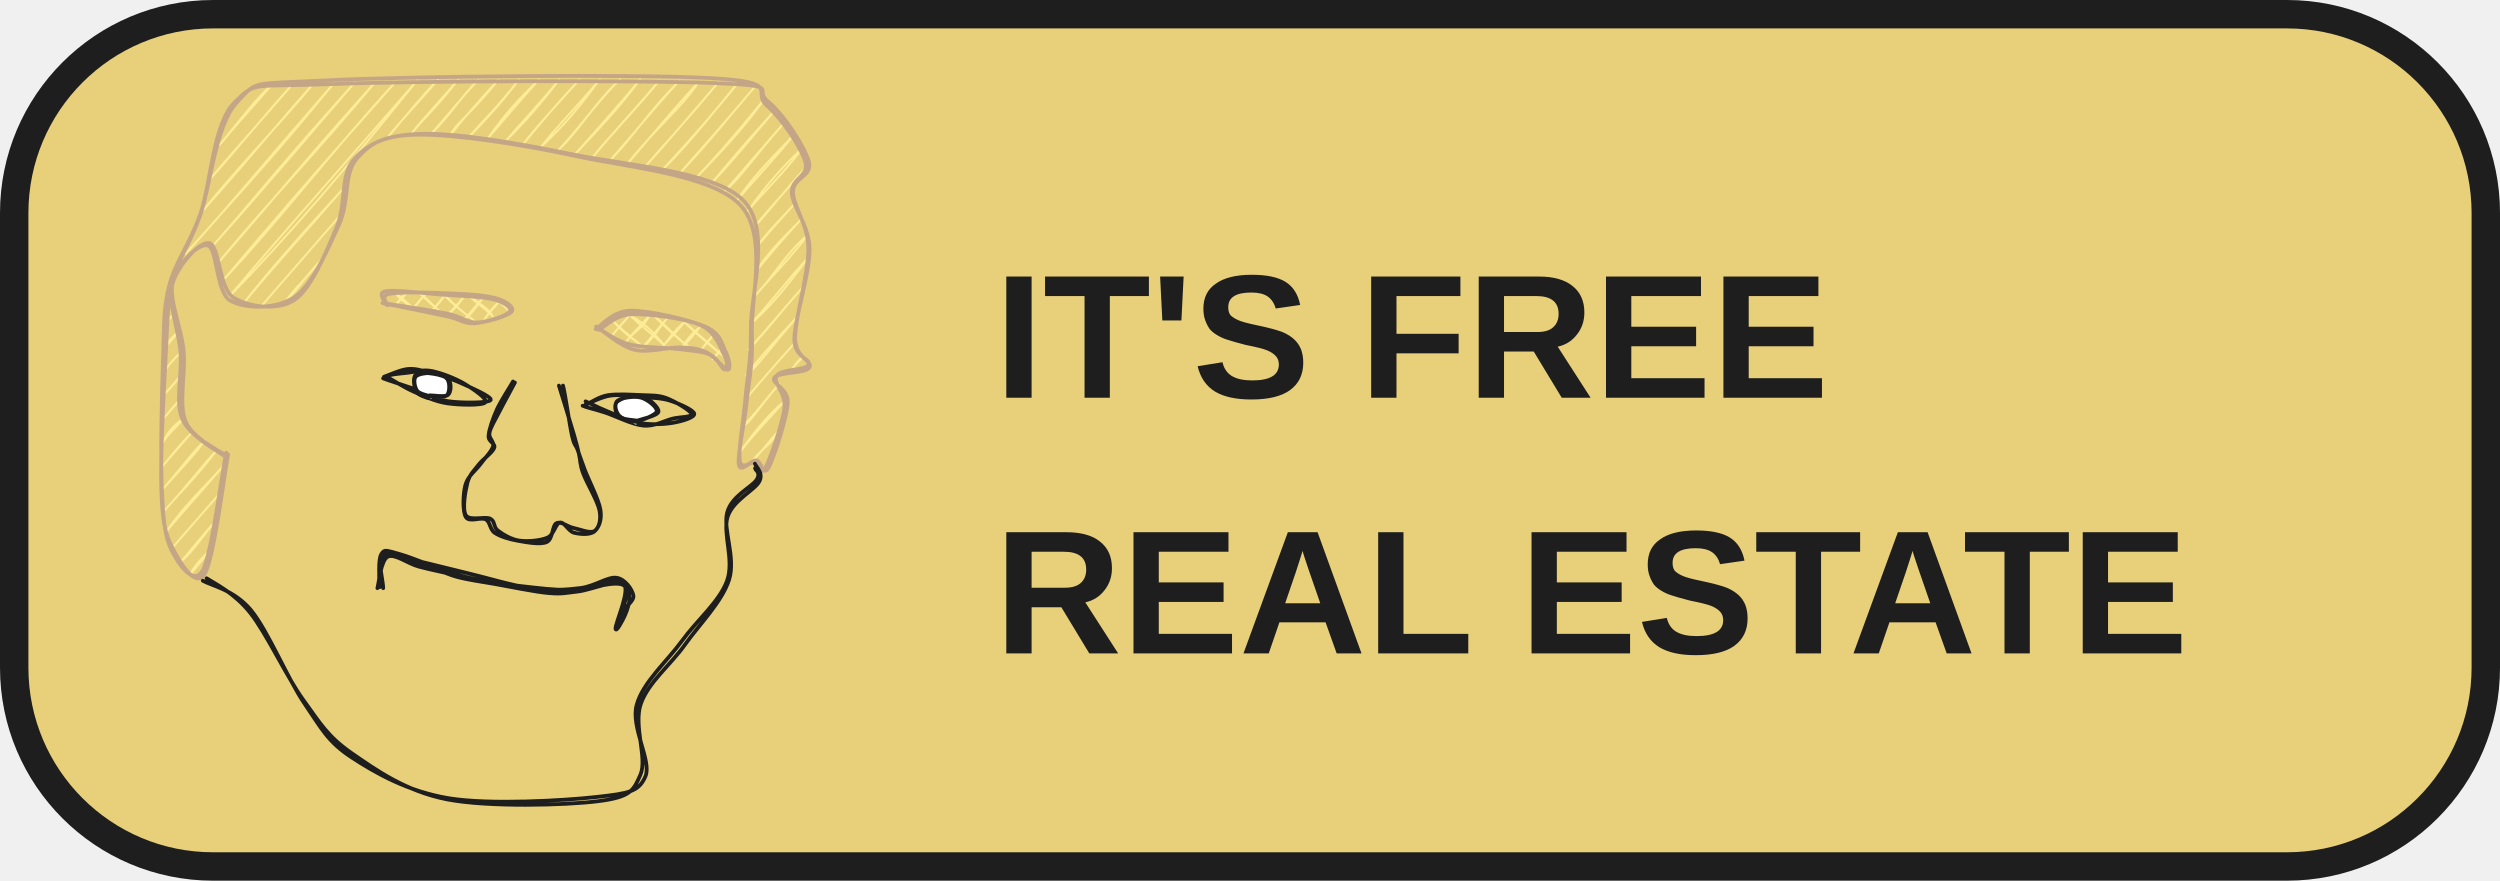
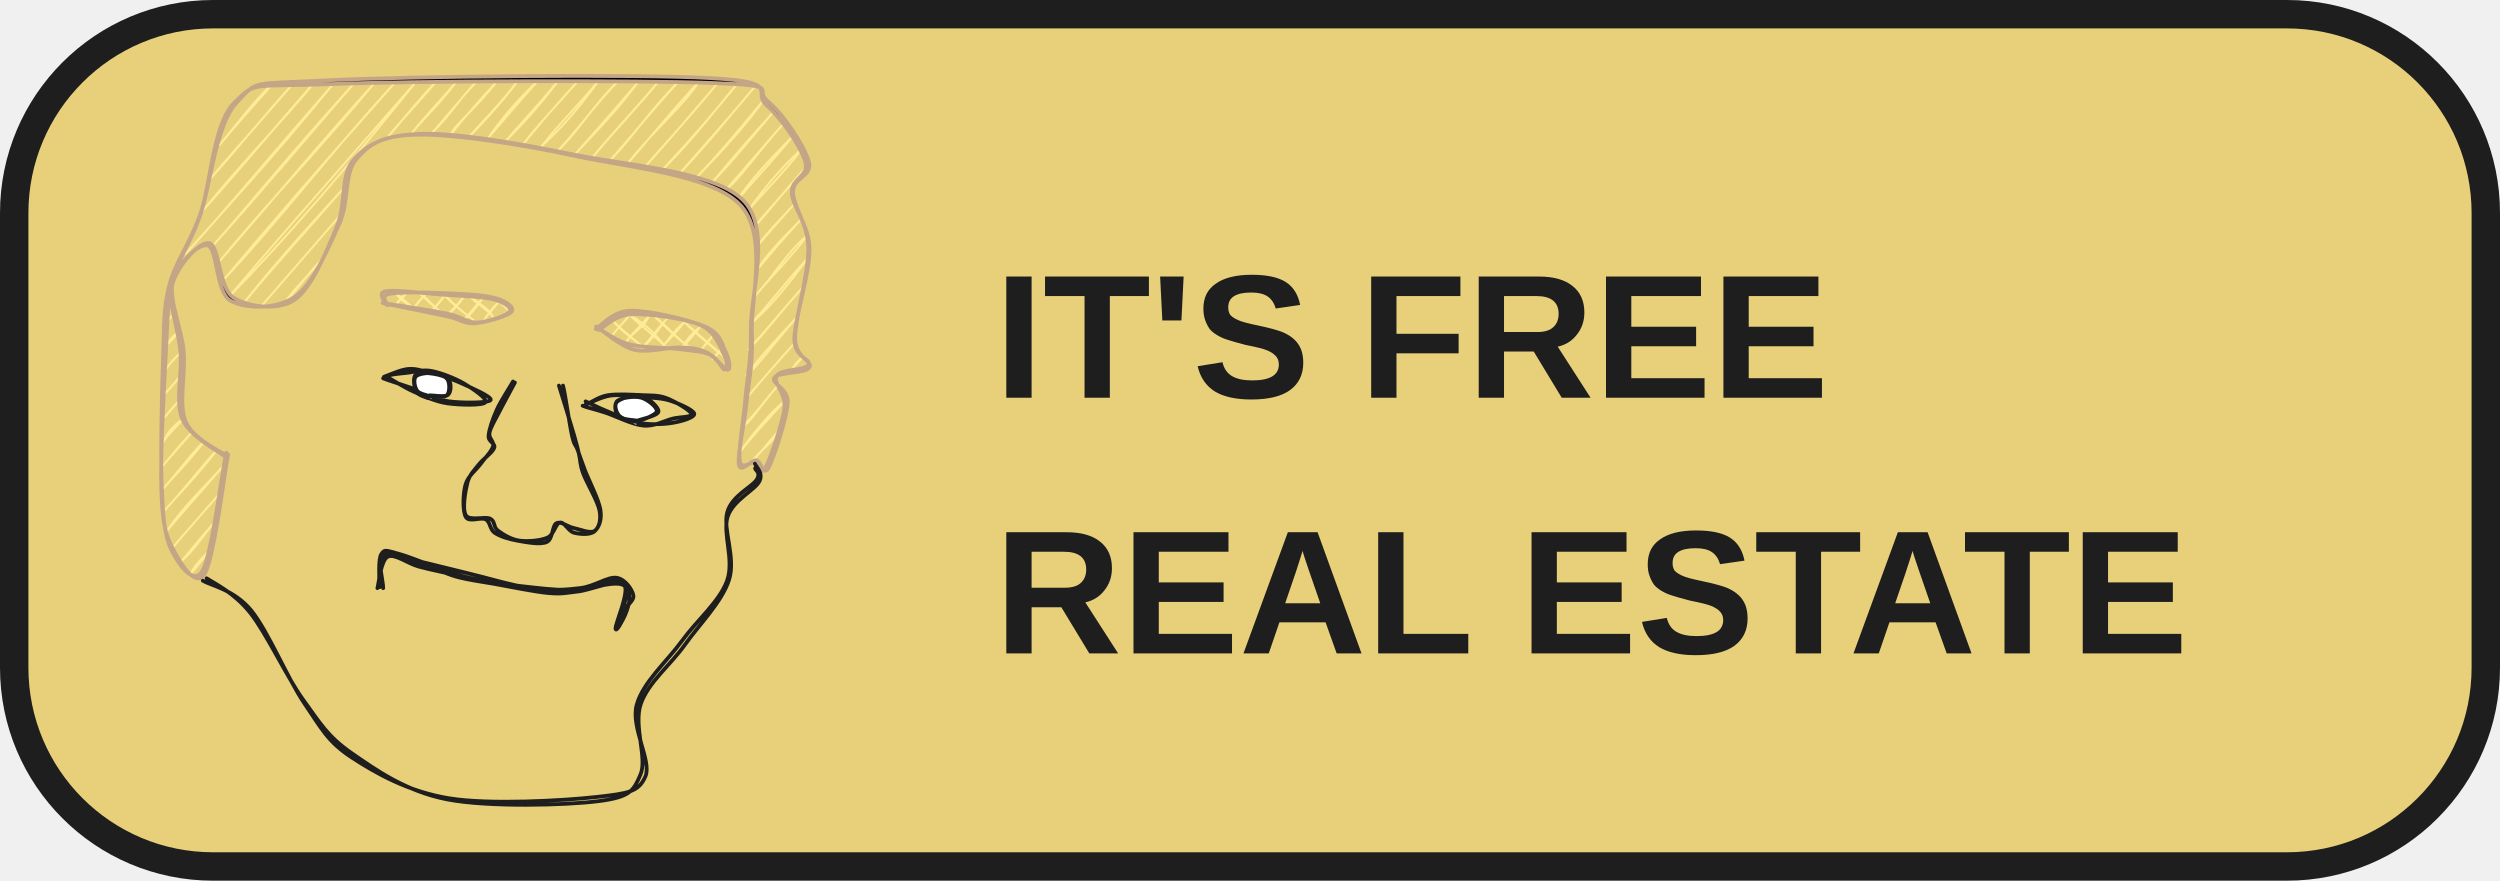
<svg xmlns="http://www.w3.org/2000/svg" version="1.1" viewBox="0 0 88 31" width="88" height="31">
  <rect x="0.5" y="0.5" width="87" height="30" rx="7" fill="#e8d07b" stroke="#1e1e1e" stroke-width="1" />
  <g transform="translate(5 2) scale(0.0670573)">
    <g stroke-linecap="round">
      <g transform="translate(44.24188 208.4052) rotate(0 136.0606 -66.48729)" fill-rule="evenodd">
        <path d="M5.51 -184.69 C5.51 -184.69, 5.51 -184.69, 5.51 -184.69 M5.51 -184.69 C5.51 -184.69, 5.51 -184.69, 5.51 -184.69 M-3.55 -162.08 C6.8 -174.87, 17.19 -188.38, 24.01 -193.78 M-3.55 -162.08 C4.61 -171.95, 13.59 -181.96, 24.01 -193.78 M-8.01 -144.76 C6.71 -161.13, 20.74 -178.76, 35.29 -194.57 M-8.01 -144.76 C0.41 -155.22, 10 -165.46, 35.29 -194.57 M-12.47 -127.44 C12.18 -155.01, 31.48 -178.58, 45.92 -194.61 M-12.47 -127.44 C7.54 -152.25, 30.13 -175.2, 45.92 -194.61 M-21.52 -104.83 C-1.32 -127.79, 23.07 -153.61, 56.55 -194.64 M-21.52 -104.83 C-1.19 -126.95, 19.15 -151.87, 56.55 -194.64 M-29.26 -83.73 C-29.1 -84, -28.8 -84.25, -28.6 -84.49 M-29.26 -83.73 C-29.02 -84.03, -28.85 -84.18, -28.6 -84.49 M-7.61 -108.64 C12.34 -131.16, 30.17 -153.71, 67.84 -195.43 M-7.61 -108.64 C19.01 -138.18, 45.02 -169.12, 67.84 -195.43 M-31.09 -69.43 C-30.55 -70.99, -29.27 -71.25, -27.81 -73.2 M-31.09 -69.43 C-30.04 -70.45, -29.21 -71.69, -27.81 -73.2 M-3.54 -101.13 C20.12 -130.08, 47.36 -158.17, 78.47 -195.46 M-3.54 -101.13 C22.64 -131.09, 46.95 -160.73, 78.47 -195.46 M-31.61 -56.63 C-29.59 -59.97, -27.34 -62.57, -25.71 -63.42 M-31.61 -56.63 C-29.46 -59.05, -27.47 -60.82, -25.71 -63.42 M-1.44 -91.35 C29.51 -124.33, 55.07 -158.67, 89.1 -195.5 M-1.44 -91.35 C21.02 -117.95, 45.26 -146.21, 89.1 -195.5 M-31.48 -44.59 C-30.97 -45.54, -28.2 -49.35, -23.61 -53.65 M-31.48 -44.59 C-30.29 -46.61, -28.67 -48.47, -23.61 -53.65 M1.32 -82.33 C33.11 -114.78, 63.37 -150.31, 100.39 -196.29 M1.32 -82.33 C20.92 -105.7, 42 -129.52, 100.39 -196.29 M-32 -31.8 C-30.06 -34.07, -26.34 -38.11, -24.13 -40.85 M-32 -31.8 C-29.5 -34.29, -26.65 -37.55, -24.13 -40.85 M8.67 -78.59 C24.83 -98.26, 41.52 -116.34, 61.81 -139.72 M8.67 -78.59 C19.32 -92.12, 30.28 -105.26, 61.81 -139.72 M84.12 -165.38 C94.41 -177.6, 103.52 -188.95, 111.02 -196.32 M84.12 -165.38 C89.29 -172.42, 96.29 -179.1, 111.02 -196.32 M-32.53 -19 C-29.6 -22.6, -27.16 -25.16, -24 -28.81 M-32.53 -19 C-30.6 -21.15, -29.09 -23.53, -24 -28.81 M17.99 -77.11 C27.62 -88.09, 39.22 -101.52, 59.32 -124.66 M17.99 -77.11 C34.92 -96.66, 50.43 -114.3, 59.32 -124.66 M97.37 -168.43 C104.11 -176.99, 113.34 -186.59, 121.65 -196.36 M97.37 -168.43 C103.72 -176.07, 112.01 -183.67, 121.65 -196.36 M-33.05 -6.2 C-30.93 -11.62, -26.41 -16.28, -22.55 -18.28 M-33.05 -6.2 C-30.92 -10.06, -27.37 -12.76, -22.55 -18.28 M30.59 -79.41 C38.56 -87.11, 43.55 -96.15, 50.93 -102.81 M30.59 -79.41 C36.17 -87.38, 43.25 -93.74, 50.93 -102.81 M108 -168.47 C117.67 -177.8, 124.1 -188.56, 132.28 -196.39 M108 -168.47 C115.81 -177.42, 124.05 -187.55, 132.28 -196.39 M-33.57 6.59 C-27.99 -0.05, -24.7 -3.58, -17.83 -11.52 M-33.57 6.59 C-28.59 0.73, -24.76 -4.45, -17.83 -11.52 M117.32 -166.99 C121.32 -174.62, 127.49 -177.27, 142.91 -196.43 M117.32 -166.99 C125.22 -176.81, 132.41 -185.21, 142.91 -196.43 M-32.78 17.88 C-24.31 8.23, -17.53 -1.28, -11.13 -7.03 M-32.78 17.88 C-26.53 10.78, -19.19 3.55, -11.13 -7.03 M127.29 -166.27 C135.19 -175.46, 142.18 -181.66, 153.54 -196.46 M127.29 -166.27 C137.41 -176.41, 147.68 -188.22, 153.54 -196.46 M-32.65 29.92 C-21.83 18.4, -11.52 4.69, -4.44 -2.53 M-32.65 29.92 C-24.58 20.85, -16.35 12.74, -4.44 -2.53 M137.27 -165.55 C145.57 -177.7, 153.98 -186.82, 164.17 -196.5 M137.27 -165.55 C144.27 -173.55, 151.37 -182.22, 164.17 -196.5 M-31.21 40.45 C-21.87 26.52, -9.44 15.5, 0.29 4.22 M-31.21 40.45 C-22.83 30.53, -13.54 20.26, 0.29 4.22 M147.24 -164.83 C155.65 -173.11, 165.78 -184.32, 174.8 -196.53 M147.24 -164.83 C152.79 -171.64, 159.93 -178.62, 174.8 -196.53 M-28.45 49.47 C-21.14 40.99, -14.2 33.16, -2.21 19.28 M-28.45 49.47 C-18.09 37.32, -8.45 26.74, -2.21 19.28 M155.9 -162.6 C164.53 -173.15, 173.69 -184, 185.43 -196.56 M155.9 -162.6 C162.97 -172.14, 171.07 -180.34, 185.43 -196.56 M-24.38 56.98 C-16.88 51.12, -12.09 42.15, -4.04 33.59 M-24.38 56.98 C-19.17 51.8, -15.9 46.28, -4.04 33.59 M165.22 -161.13 C171.68 -167.36, 180.53 -175.05, 196.06 -196.6 M165.22 -161.13 C173.19 -171.64, 182.12 -180.03, 196.06 -196.6 M-19 62.99 C-16 58.16, -14.46 56.19, -6.53 48.65 M-19 62.99 C-16 60.64, -13.68 56.18, -6.53 48.65 M174.54 -159.65 C185.42 -169.88, 192.9 -183.73, 206.69 -196.63 M174.54 -159.65 C185.81 -171.9, 195.68 -185.71, 206.69 -196.63 M183.2 -157.42 C195.25 -170.27, 205.77 -181, 217.32 -196.67 M183.2 -157.42 C195.54 -171.32, 208.13 -185.49, 217.32 -196.67 M192.52 -155.95 C207.18 -173.41, 219.47 -186.02, 227.29 -195.95 M192.52 -155.95 C199.3 -164.7, 207.76 -173.11, 227.29 -195.95 M201.84 -154.47 C213.16 -165.72, 221.31 -179.36, 237.92 -195.98 M201.84 -154.47 C211.67 -165.55, 220.1 -176.3, 237.92 -195.98 M210.5 -152.24 C223.9 -169.52, 240.7 -183.22, 247.9 -195.26 M210.5 -152.24 C218.2 -160.72, 226.26 -171.51, 247.9 -195.26 M219.82 -150.77 C230.73 -162.49, 242.91 -177.24, 258.53 -195.3 M219.82 -150.77 C228.84 -161.37, 239.85 -172.84, 258.53 -195.3 M229.14 -149.29 C245.84 -165.58, 260.36 -185.47, 268.5 -194.58 M229.14 -149.29 C243.73 -165.07, 258.05 -181.47, 268.5 -194.58 M237.14 -146.31 C253.44 -163.31, 268.17 -182.17, 277.16 -192.35 M237.14 -146.31 C248.78 -159.51, 260.81 -172.93, 277.16 -192.35 M245.8 -144.08 C261.36 -159.73, 276.38 -177, 281.89 -185.59 M245.8 -144.08 C254.66 -153.35, 264.55 -164.31, 281.89 -185.59 M254.47 -141.85 C263.69 -151.43, 268.91 -157.72, 287.27 -179.59 M254.47 -141.85 C263.44 -152.5, 273.27 -164.14, 287.27 -179.59 M261.82 -138.11 C270.1 -145.03, 275.28 -153.72, 292.65 -173.58 M261.82 -138.11 C273.86 -151.75, 284.42 -164.4, 292.65 -173.58 M268.51 -133.62 C274.51 -142.82, 282.68 -151.87, 297.38 -166.82 M268.51 -133.62 C278.42 -145.07, 288.54 -155.68, 297.38 -166.82 M273.89 -127.61 C283.84 -142.09, 295.23 -154.01, 302.1 -160.07 M273.89 -127.61 C282.26 -137.74, 292.76 -147.37, 302.1 -160.07 M277.3 -119.35 C284 -126, 289.74 -134.59, 304.86 -151.04 M277.3 -119.35 C286.26 -130.38, 296.16 -140.62, 304.86 -151.04 M278.09 -108.06 C284.43 -117.38, 293.68 -125.87, 298.43 -131.46 M278.09 -108.06 C283.82 -115.45, 290.18 -122.01, 298.43 -131.46 M278.23 -96.02 C283.56 -104.44, 289.79 -110.99, 301.85 -123.19 M278.23 -96.02 C285.45 -104.87, 292.6 -113.19, 301.85 -123.19 M277.05 -82.47 C286.8 -92.37, 294 -105.97, 305.26 -114.92 M277.05 -82.47 C286.37 -93.07, 297.05 -103.94, 305.26 -114.92 M275.21 -68.16 C286.24 -77.7, 294.69 -88.36, 305.39 -102.88 M275.21 -68.16 C285.35 -78.96, 294.36 -91.22, 305.39 -102.88 M274.03 -54.61 C284.22 -65.82, 288.51 -71.54, 302.9 -87.82 M274.03 -54.61 C282.71 -63.35, 291.26 -74.85, 302.9 -87.82 M272.85 -41.06 C280.27 -51.21, 289.1 -60.39, 300.41 -72.76 M272.85 -41.06 C279.52 -46.67, 284.39 -54.14, 300.41 -72.76 M271.68 -27.51 C277.84 -34.89, 287.61 -46.38, 298.57 -58.46 M271.68 -27.51 C279.5 -37.1, 288.32 -46.87, 298.57 -58.46 M270.5 -13.96 C275.76 -16.87, 277.94 -22.43, 290.18 -36.6 M270.5 -13.96 C277.32 -20.33, 283.23 -28.85, 290.18 -36.6 M296.08 -43.4 C298.16 -45.63, 298.43 -47.5, 302.64 -50.94 M296.08 -43.4 C297.46 -45.62, 299.24 -46.86, 302.64 -50.94 M269.32 -0.41 C275.9 -10.21, 285.6 -21.87, 292.94 -27.58 M269.32 -0.41 C274.73 -7.94, 282.61 -15.9, 292.94 -27.58 M276.01 4.08 C279.66 -1.84, 285.34 -3.67, 291.1 -13.28 M276.01 4.08 C281 -0.99, 285.75 -7.99, 291.1 -13.28 M282.05 9.33 C282.31 8.98, 282.6 8.48, 283.36 7.82 M282.05 9.33 C282.58 8.74, 283.03 8.24, 283.36 7.82" stroke="#ffec99" stroke-width="1" fill="none" />
-         <path d="M0.93 0.28 C-1.07 10.78, -6.46 54.93, -11.35 63.06 C-16.25 71.19, -24.64 56.41, -28.43 49.05 C-32.23 41.69, -33.56 35.51, -34.13 18.92 C-34.71 2.33, -32.85 -32.23, -31.86 -50.49 C-30.86 -68.75, -31.14 -78.32, -28.15 -90.65 C-25.17 -102.99, -19.56 -108.86, -13.95 -124.49 C-8.35 -140.11, -5.73 -172.48, 5.47 -184.42 C16.68 -196.35, 11.79 -193.95, 53.28 -196.08 C94.77 -198.22, 216 -199.44, 254.4 -197.24 C292.8 -195.04, 275.42 -190.22, 283.67 -182.89 C291.92 -175.56, 301.71 -160.9, 303.91 -153.25 C306.1 -145.61, 296.44 -144.63, 296.82 -137.01 C297.19 -129.39, 305.94 -120.3, 306.16 -107.52 C306.38 -94.75, 298.24 -70.48, 298.14 -60.36 C298.05 -50.25, 307.14 -50.06, 305.6 -46.82 C304.05 -43.58, 290.97 -44.74, 288.86 -40.92 C286.75 -37.11, 293.93 -31.98, 292.94 -23.92 C291.94 -15.86, 285.48 2.71, 282.91 7.46 C280.34 12.2, 279.76 5.22, 277.53 4.56 C275.3 3.89, 270.38 9, 269.53 3.47 C268.67 -2.05, 271.45 -16.99, 272.41 -28.6 C273.38 -40.2, 275.56 -48.68, 275.34 -66.14 C275.11 -83.61, 286.65 -118.21, 271.04 -133.39 C255.43 -148.57, 209.67 -151.47, 181.66 -157.23 C153.65 -163, 122.09 -168.4, 102.99 -167.99 C83.89 -167.57, 74.57 -162.9, 67.06 -154.75 C59.55 -146.59, 63.12 -131.38, 57.93 -119.07 C52.74 -106.76, 44.97 -87.03, 35.91 -80.88 C26.85 -74.73, 11.04 -77.2, 3.56 -82.15 C-3.91 -87.11, -3.6 -109.5, -8.92 -110.62 C-14.24 -111.74, -25.84 -98.43, -28.36 -88.85 C-30.88 -79.27, -24.92 -64.87, -24.05 -53.11 C-23.17 -41.35, -26.93 -27.31, -23.11 -18.28 C-19.29 -9.25, -4.96 -1.85, -1.1 1.09 M-0.04 -0.62 C-2.28 9.53, -7.63 52.79, -12.46 61.25 C-17.28 69.71, -25.42 57.56, -28.99 50.14 C-32.56 42.71, -33.19 33.48, -33.9 16.71 C-34.6 -0.07, -33.88 -32.99, -33.22 -50.52 C-32.57 -68.04, -33.19 -75.93, -29.95 -88.45 C-26.7 -100.96, -19.46 -109.63, -13.75 -125.63 C-8.05 -141.63, -7.16 -173.05, 4.29 -184.46 C15.75 -195.87, 13.16 -192.38, 54.99 -194.08 C96.82 -195.78, 217.06 -196.18, 255.29 -194.66 C293.51 -193.14, 275.92 -191.84, 284.34 -184.96 C292.75 -178.09, 303.58 -161.31, 305.77 -153.41 C307.96 -145.52, 297.53 -145.2, 297.48 -137.62 C297.44 -130.03, 305.31 -120.75, 305.5 -107.91 C305.68 -95.07, 298.49 -70.99, 298.59 -60.57 C298.7 -50.16, 307.95 -48.86, 306.12 -45.42 C304.3 -41.99, 289.55 -43.09, 287.65 -39.97 C285.75 -36.84, 295.22 -34.54, 294.72 -26.65 C294.21 -18.77, 287.38 2.33, 284.62 7.34 C281.86 12.35, 280.76 3.69, 278.16 3.4 C275.56 3.11, 269.87 10.62, 269.02 5.59 C268.18 0.57, 271.93 -15.13, 273.07 -26.72 C274.22 -38.31, 276.54 -46.53, 275.89 -63.94 C275.25 -81.36, 284.71 -115.79, 269.2 -131.2 C253.7 -146.61, 210.88 -150.36, 182.85 -156.42 C154.81 -162.48, 120.07 -167.77, 101.01 -167.54 C81.95 -167.3, 75.45 -162.82, 68.5 -155 C61.55 -147.19, 64.73 -132.75, 59.3 -120.65 C53.87 -108.55, 45.45 -89.09, 35.9 -82.4 C26.36 -75.7, 9.63 -75.97, 2.04 -80.46 C-5.56 -84.95, -4.64 -107.74, -9.67 -109.34 C-14.7 -110.95, -26.03 -99.31, -28.15 -90.09 C-30.27 -80.86, -23.52 -66.18, -22.4 -54.02 C-21.28 -41.86, -25.13 -26.29, -21.42 -17.12 C-17.7 -7.95, -3.75 -1.93, -0.11 0.98" stroke="#c4a687" stroke-width="2" fill="none" />
+         <path d="M0.93 0.28 C-1.07 10.78, -6.46 54.93, -11.35 63.06 C-16.25 71.19, -24.64 56.41, -28.43 49.05 C-32.23 41.69, -33.56 35.51, -34.13 18.92 C-34.71 2.33, -32.85 -32.23, -31.86 -50.49 C-30.86 -68.75, -31.14 -78.32, -28.15 -90.65 C-25.17 -102.99, -19.56 -108.86, -13.95 -124.49 C-8.35 -140.11, -5.73 -172.48, 5.47 -184.42 C16.68 -196.35, 11.79 -193.95, 53.28 -196.08 C94.77 -198.22, 216 -199.44, 254.4 -197.24 C292.8 -195.04, 275.42 -190.22, 283.67 -182.89 C291.92 -175.56, 301.71 -160.9, 303.91 -153.25 C306.1 -145.61, 296.44 -144.63, 296.82 -137.01 C297.19 -129.39, 305.94 -120.3, 306.16 -107.52 C306.38 -94.75, 298.24 -70.48, 298.14 -60.36 C298.05 -50.25, 307.14 -50.06, 305.6 -46.82 C304.05 -43.58, 290.97 -44.74, 288.86 -40.92 C286.75 -37.11, 293.93 -31.98, 292.94 -23.92 C291.94 -15.86, 285.48 2.71, 282.91 7.46 C280.34 12.2, 279.76 5.22, 277.53 4.56 C275.3 3.89, 270.38 9, 269.53 3.47 C268.67 -2.05, 271.45 -16.99, 272.41 -28.6 C273.38 -40.2, 275.56 -48.68, 275.34 -66.14 C275.11 -83.61, 286.65 -118.21, 271.04 -133.39 C255.43 -148.57, 209.67 -151.47, 181.66 -157.23 C153.65 -163, 122.09 -168.4, 102.99 -167.99 C83.89 -167.57, 74.57 -162.9, 67.06 -154.75 C59.55 -146.59, 63.12 -131.38, 57.93 -119.07 C52.74 -106.76, 44.97 -87.03, 35.91 -80.88 C26.85 -74.73, 11.04 -77.2, 3.56 -82.15 C-3.91 -87.11, -3.6 -109.5, -8.92 -110.62 C-14.24 -111.74, -25.84 -98.43, -28.36 -88.85 C-30.88 -79.27, -24.92 -64.87, -24.05 -53.11 C-23.17 -41.35, -26.93 -27.31, -23.11 -18.28 C-19.29 -9.25, -4.96 -1.85, -1.1 1.09 M-0.04 -0.62 C-2.28 9.53, -7.63 52.79, -12.46 61.25 C-17.28 69.71, -25.42 57.56, -28.99 50.14 C-32.56 42.71, -33.19 33.48, -33.9 16.71 C-34.6 -0.07, -33.88 -32.99, -33.22 -50.52 C-32.57 -68.04, -33.19 -75.93, -29.95 -88.45 C-26.7 -100.96, -19.46 -109.63, -13.75 -125.63 C-8.05 -141.63, -7.16 -173.05, 4.29 -184.46 C15.75 -195.87, 13.16 -192.38, 54.99 -194.08 C96.82 -195.78, 217.06 -196.18, 255.29 -194.66 C293.51 -193.14, 275.92 -191.84, 284.34 -184.96 C292.75 -178.09, 303.58 -161.31, 305.77 -153.41 C307.96 -145.52, 297.53 -145.2, 297.48 -137.62 C297.44 -130.03, 305.31 -120.75, 305.5 -107.91 C305.68 -95.07, 298.49 -70.99, 298.59 -60.57 C298.7 -50.16, 307.95 -48.86, 306.12 -45.42 C304.3 -41.99, 289.55 -43.09, 287.65 -39.97 C285.75 -36.84, 295.22 -34.54, 294.72 -26.65 C294.21 -18.77, 287.38 2.33, 284.62 7.34 C281.86 12.35, 280.76 3.69, 278.16 3.4 C275.56 3.11, 269.87 10.62, 269.02 5.59 C268.18 0.57, 271.93 -15.13, 273.07 -26.72 C274.22 -38.31, 276.54 -46.53, 275.89 -63.94 C275.25 -81.36, 284.71 -115.79, 269.2 -131.2 C253.7 -146.61, 210.88 -150.36, 182.85 -156.42 C154.81 -162.48, 120.07 -167.77, 101.01 -167.54 C81.95 -167.3, 75.45 -162.82, 68.5 -155 C61.55 -147.19, 64.73 -132.75, 59.3 -120.65 C53.87 -108.55, 45.45 -89.09, 35.9 -82.4 C26.36 -75.7, 9.63 -75.97, 2.04 -80.46 C-5.56 -84.95, -4.64 -107.74, -9.67 -109.34 C-14.7 -110.95, -26.03 -99.31, -28.15 -90.09 C-30.27 -80.86, -23.52 -66.18, -22.4 -54.02 C-21.28 -41.86, -25.13 -26.29, -21.42 -17.12 C-17.7 -7.95, -3.75 -1.93, -0.11 0.98" stroke="#c4a687" stroke-width="2" fill="#fffff" fill-rule="evenodd" />
      </g>
    </g>
    <mask />
    <g stroke-linecap="round">
      <g transform="translate(127.7429 129.6937) rotate(0 32.32808 1.671132)" fill-rule="evenodd">
        <path d="M0.04 -5.26 C0.04 -5.26, 0.04 -5.26, 0.04 -5.26 M0.04 -5.26 C0.04 -5.26, 0.04 -5.26, 0.04 -5.26 M4.77 1.49 C6.73 -1.71, 9.79 -4.64, 10.67 -5.3 M4.77 1.49 C6.73 -1.28, 9.58 -3.4, 10.67 -5.3 M14.09 2.97 C16.59 -0.25, 17.56 -1.48, 21.3 -5.33 M14.09 2.97 C16.46 0.81, 17.69 -1.44, 21.3 -5.33 M23.4 4.44 C25.66 2.41, 27.48 -0.09, 31.28 -4.61 M23.4 4.44 C25.08 2.64, 28.05 0.29, 31.28 -4.61 M32.07 6.67 C33.55 4.46, 38.21 0.15, 41.25 -3.89 M32.07 6.67 C34.93 3.86, 38.3 0.68, 41.25 -3.89 M41.38 8.15 C44.96 4.28, 45.54 3.2, 51.22 -3.17 M41.38 8.15 C43.98 6.44, 46.25 3.85, 51.22 -3.17 M52.01 8.11 C54.79 3.85, 57.65 0.44, 60.54 -1.7 M52.01 8.11 C54.47 4.77, 57.76 0.79, 60.54 -1.7 M0 0 C0 0, 0 0, 0 0 M0 0 C0 0, 0 0, 0 0 M15.81 3.15 C10.42 -0.72, 7 -2.75, 5.25 -6.04 M15.81 3.15 C12.55 0.24, 9.39 -2.23, 5.25 -6.04 M31.63 6.29 C27.3 4.01, 24.37 -1.1, 17.29 -6.17 M31.63 6.29 C26.95 2.47, 23.63 -0.04, 17.29 -6.17 M46.69 8.79 C38.25 2.42, 33.7 -1.28, 30.08 -5.65 M46.69 8.79 C42.18 5.49, 37.6 1.84, 30.08 -5.65 M56.47 6.68 C54.18 2.35, 49.43 -0.07, 43.64 -4.47 M56.47 6.68 C52.54 2.32, 46.91 -0.97, 43.64 -4.47 M65.49 3.93 C63 2.12, 58.76 -2.27, 56.43 -3.95 M65.49 3.93 C62.99 1.54, 60.41 -0.49, 56.43 -3.95" stroke="#ffec99" stroke-width="1" fill="none" />
        <path d="M1.07 0.75 C1.13 -0.22, -2.8 -4.02, 1.46 -5.11 C5.73 -6.2, 17.43 -6.1, 26.65 -5.81 C35.87 -5.51, 50.16 -4.97, 56.76 -3.32 C63.37 -1.68, 67.95 1.8, 66.31 4.05 C64.67 6.3, 52.67 9.79, 46.92 10.18 C41.17 10.57, 39.69 8.09, 31.82 6.39 C23.94 4.68, 4.95 0.84, -0.33 -0.07 M0.18 0.09 C-0.07 -1.25, -4.6 -5.84, 0.22 -6.67 C5.05 -7.5, 19.75 -5.61, 29.12 -4.9 C38.49 -4.2, 50.44 -3.93, 56.46 -2.43 C62.48 -0.94, 66.62 2.02, 65.25 4.06 C63.89 6.09, 53.78 9.6, 48.25 9.76 C42.72 9.92, 40.34 6.72, 32.05 5.02 C23.75 3.32, 4.06 0.39, -1.52 -0.45" stroke="#c4a687" stroke-width="2" fill="none" />
      </g>
    </g>
    <mask />
    <g stroke-linecap="round">
      <g transform="translate(239.4813 142.4213) rotate(0 33.74456 6.358799)" fill-rule="evenodd">
        <path d="M0 0 C0 0, 0 0, 0 0 M0 0 C0 0, 0 0, 0 0 M7.35 3.74 C8.81 1.99, 10.75 -0.47, 17.19 -7.58 M7.35 3.74 C10.5 -0.31, 14.64 -4.48, 17.19 -7.58 M14.04 8.23 C16.42 3.24, 23.65 0.16, 26.51 -6.11 M14.04 8.23 C16.53 4.16, 19.48 1.59, 26.51 -6.11 M22.71 10.46 C29.86 5.04, 32.79 -1.96, 36.48 -5.39 M22.71 10.46 C26.76 6.78, 29.66 1.71, 36.48 -5.39 M33.34 10.43 C34.69 7.98, 40.25 3.51, 45.14 -3.16 M33.34 10.43 C36.07 6.8, 39.73 1.37, 45.14 -3.16 M43.97 10.39 C46.14 6.14, 50.43 1.26, 53.15 -0.17 M43.97 10.39 C46.96 7.16, 48.59 5.42, 53.15 -0.17 M52.63 12.62 C55.57 9.63, 58.17 6.76, 59.84 4.32 M52.63 12.62 C54.64 11.06, 55.91 8.33, 59.84 4.32 M59.98 16.36 C60.85 15.58, 62.11 14.41, 64.57 11.08 M59.98 16.36 C61.48 14.17, 63.1 12.6, 64.57 11.08 M66.02 21.61 C66.62 21.35, 67.01 20.28, 67.98 19.35 M66.02 21.61 C66.66 20.93, 67.33 19.95, 67.98 19.35 M0 0 C0 0, 0 0, 0 0 M0 0 C0 0, 0 0, 0 0 M22.61 9.05 C20.63 7.25, 14.62 4.05, 6.76 -4.73 M22.61 9.05 C16.1 3.95, 10.78 -0.7, 6.76 -4.73 M34.65 8.92 C29.96 3.75, 27.58 -0.39, 15.78 -7.48 M34.65 8.92 C27.93 2.88, 21.65 -1.87, 15.78 -7.48 M48.95 10.75 C42.52 6.48, 37.61 1.65, 29.33 -6.3 M48.95 10.75 C41.1 5.35, 36.02 -1.26, 29.33 -6.3 M66.28 15.21 C62.71 12.14, 55.69 5.84, 45.14 -3.16 M66.28 15.21 C61.79 11.52, 55.1 6.35, 45.14 -3.16" stroke="#ffec99" stroke-width="1" fill="none" />
        <path d="M0.05 0.97 C2.89 -0.04, 8.39 -6.84, 17.33 -7.27 C26.27 -7.69, 45.52 -5.2, 53.67 -1.59 C61.82 2.02, 64.15 10.51, 66.25 14.39 C68.34 18.28, 67.47 21.8, 66.22 21.73 C64.96 21.65, 62.76 15.74, 58.72 13.95 C54.69 12.16, 49.05 11.87, 42.02 10.97 C35 10.07, 23.51 10.33, 16.57 8.56 C9.63 6.78, 3.02 1.85, 0.38 0.32 M-1.39 0.44 C1.36 -0.85, 7.33 -8.94, 16.9 -9.16 C26.48 -9.37, 47.74 -4.43, 56.06 -0.86 C64.38 2.71, 64.84 8.49, 66.83 12.28 C68.82 16.07, 69.65 21.8, 68 21.88 C66.34 21.96, 61.07 14.72, 56.91 12.76 C52.75 10.8, 49.38 10.35, 43.03 10.12 C36.69 9.88, 26.19 13.18, 18.83 11.34 C11.48 9.51, 2.34 1.23, -1.09 -0.9" stroke="#c4a687" stroke-width="2" fill="none" />
      </g>
    </g>
    <mask />
    <g stroke-linecap="round">
      <g transform="translate(124.7582 277.9879) rotate(0 65.9886 1.96756)">
        <path d="M-0.25 -1.11 C-0.09 -4.04, -0.92 -14.28, 0.83 -16.93 C2.58 -19.58, 2.84 -19.03, 10.25 -17.03 C17.66 -15.03, 33.52 -7.89, 45.3 -4.94 C57.08 -2, 71.1 -0.47, 80.94 0.62 C90.77 1.7, 96.68 2.17, 104.31 1.56 C111.94 0.95, 122.24 -3.66, 126.69 -3.03 C131.14 -2.4, 130.66 2.35, 131.01 5.36 C131.35 8.38, 129.98 12.27, 128.78 15.05 C127.58 17.83, 123.88 24.74, 123.79 22.06 C123.7 19.37, 131.48 2.19, 128.22 -1.05 C124.96 -4.28, 110.87 1.89, 104.24 2.64 C97.62 3.4, 95.76 4.13, 88.48 3.48 C81.2 2.83, 68.66 0.19, 60.58 -1.24 C52.5 -2.68, 46.34 -3.39, 40.02 -5.15 C33.7 -6.92, 28.95 -10.01, 22.66 -11.82 C16.38 -13.62, 6.1 -18.02, 2.33 -15.99 C-1.44 -13.96, 0.36 -2.4, 0.05 0.35 M1.82 0.92 C1.93 -1.92, -0.81 -13.04, 0.48 -15.8 C1.78 -18.57, 2.17 -17.13, 9.59 -15.7 C17.01 -14.26, 33.3 -10, 45.01 -7.22 C56.73 -4.43, 69.81 -0.34, 79.89 1.01 C89.96 2.36, 98.05 1.78, 105.45 0.86 C112.85 -0.06, 119.66 -5.18, 124.28 -4.53 C128.9 -3.87, 132.66 1.78, 133.15 4.8 C133.64 7.82, 128.63 10.76, 127.2 13.57 C125.78 16.38, 124.39 23.98, 124.6 21.67 C124.8 19.35, 132.06 2.99, 128.43 -0.31 C124.8 -3.6, 109.97 1.4, 102.84 1.92 C95.71 2.43, 92.84 3.37, 85.67 2.79 C78.51 2.22, 67.5 -0.08, 59.85 -1.54 C52.2 -3, 46.35 -4.49, 39.79 -5.97 C33.23 -7.45, 26.42 -8.81, 20.48 -10.41 C14.55 -12.01, 7.8 -17.45, 4.19 -15.57 C0.57 -13.68, -0.41 -1.86, -1.21 0.91" stroke="#1e1e1e" stroke-width="2" fill="none" />
      </g>
    </g>
    <mask />
    <g stroke-linecap="round">
      <g transform="translate(127.6665 168.5719) rotate(0 27.13917 4.650577)">
        <path d="M-1.12 0.2 C1.43 1.22, 9.76 3.82, 15.48 5.83 C21.21 7.84, 26.58 11.29, 33.22 12.25 C39.86 13.22, 54.3 13.22, 55.33 11.6 C56.36 9.98, 44.73 4.94, 39.41 2.54 C34.09 0.15, 27.99 -1.57, 23.41 -2.78 C18.82 -3.98, 15.89 -5.05, 11.89 -4.69 C7.88 -4.34, 1.41 -1.24, -0.64 -0.63 M0.5 -0.74 C2.95 0.49, 9.71 4.9, 15.04 7.24 C20.38 9.58, 26.25 12.38, 32.5 13.31 C38.75 14.24, 51.07 14.55, 52.55 12.82 C54.03 11.09, 46.07 5.67, 41.38 2.93 C36.7 0.19, 29.33 -2.67, 24.44 -3.63 C19.56 -4.58, 15.87 -3.17, 12.08 -2.78 C8.28 -2.4, 3.45 -1.88, 1.66 -1.31" stroke="#1e1e1e" stroke-width="2" fill="none" />
      </g>
    </g>
    <mask />
    <g stroke-linecap="round">
      <g transform="translate(232.9895 181.5167) rotate(0 27.59508 3.914558)">
        <path d="M-0.16 -0.65 C1.63 0.08, 6 2.42, 10.65 4.3 C15.31 6.18, 21.94 9.57, 27.74 10.63 C33.54 11.69, 40.6 11.44, 45.45 10.64 C50.31 9.85, 57.14 7.81, 56.89 5.86 C56.65 3.9, 48.63 0.38, 43.97 -1.09 C39.31 -2.55, 34.1 -2.48, 28.93 -2.92 C23.76 -3.35, 17.81 -4.36, 12.94 -3.7 C8.08 -3.03, 1.82 0.39, -0.26 1.07 M-1.71 1.63 C0 2.47, 4.74 3.47, 10.05 5.21 C15.36 6.95, 24.26 11.54, 30.17 12.07 C36.07 12.61, 41.26 9.45, 45.47 8.42 C49.68 7.4, 55.97 7.73, 55.43 5.92 C54.89 4.12, 46.66 -0.74, 42.25 -2.39 C37.85 -4.03, 34.1 -3.69, 29.01 -3.94 C23.91 -4.2, 16.28 -4.62, 11.71 -3.92 C7.14 -3.22, 3.3 -0.43, 1.59 0.25" stroke="#1e1e1e" stroke-width="2" fill="none" />
      </g>
    </g>
    <mask />
    <g stroke-linecap="round">
      <g transform="translate(194.8287 170.0137) rotate(0 9.946669 42.89776)">
        <path d="M0.89 0.96 C-0.42 3.56, -5.3 12.34, -7.52 16.75 C-9.75 21.16, -11.94 24.49, -12.46 27.45 C-12.97 30.4, -9.82 31.78, -10.59 34.47 C-11.35 37.16, -14.61 40.23, -17.02 43.58 C-19.43 46.93, -23.74 49.93, -25.05 54.59 C-26.36 59.25, -26.65 68.5, -24.89 71.54 C-23.12 74.58, -16.98 71.41, -14.43 72.81 C-11.89 74.21, -12.42 78.07, -9.59 79.94 C-6.76 81.82, -1.99 83.25, 2.55 84.04 C7.08 84.83, 14.24 86.22, 17.6 84.68 C20.96 83.14, 20.33 76.02, 22.7 74.8 C25.06 73.57, 28.46 76.67, 31.8 77.34 C35.14 78.02, 40.48 80.39, 42.73 78.85 C44.98 77.31, 46.29 73.13, 45.29 68.1 C44.29 63.07, 38.52 53.56, 36.73 48.66 C34.94 43.77, 35.35 42.06, 34.56 38.72 C33.76 35.38, 33.72 34.65, 31.96 28.62 C30.2 22.6, 25.38 6.85, 24.01 2.58 M-0.1 0.42 C-1.61 3.2, -6.42 10.36, -8.56 15.11 C-10.7 19.86, -12.7 25.57, -12.93 28.93 C-13.17 32.28, -9.1 32.75, -9.96 35.26 C-10.82 37.78, -15.74 40.95, -18.08 44 C-20.43 47.05, -22.9 49.12, -24.03 53.56 C-25.16 58, -26.83 67.51, -24.84 70.65 C-22.85 73.79, -14.91 71.07, -12.11 72.41 C-9.31 73.75, -10.58 76.76, -8.03 78.68 C-5.49 80.6, -1.17 83.31, 3.17 83.93 C7.5 84.55, 14.4 83.96, 17.96 82.39 C21.53 80.81, 22.21 74.89, 24.54 74.46 C26.88 74.03, 28.93 79.05, 31.95 79.82 C34.97 80.59, 40.34 81.09, 42.65 79.09 C44.95 77.09, 46.64 73.19, 45.8 67.82 C44.96 62.45, 39.61 52.13, 37.61 46.87 C35.61 41.61, 34.91 39.28, 33.79 36.25 C32.66 33.23, 32.11 34.35, 30.84 28.73 C29.56 23.12, 27.28 6.55, 26.13 2.56" stroke="#1e1e1e" stroke-width="2" fill="none" />
      </g>
    </g>
    <mask />
    <g stroke-linecap="round">
      <g transform="translate(150.9565 178.4949) rotate(0 1.392762 -5.945416)" fill-rule="evenodd">
        <path d="M0.96 1.19 C0.11 0.73, -5.28 -0.19, -6.71 -1.97 C-8.14 -3.74, -9.18 -7.66, -7.6 -9.45 C-6.01 -11.24, 0.02 -12.99, 2.79 -12.71 C5.56 -12.44, 8.01 -9.94, 9.03 -7.81 C10.05 -5.68, 10.19 -1.32, 8.9 0.07 C7.62 1.46, 2.84 0.46, 1.33 0.52" stroke="none" stroke-width="0" fill="#ffffff" fill-rule="evenodd" />
        <path d="M-0.03 -0.33 C-1.17 -0.86, -5.4 -1.55, -6.6 -3.28 C-7.81 -5, -8.66 -9.16, -7.24 -10.69 C-5.81 -12.22, -0.85 -12.72, 1.93 -12.45 C4.71 -12.18, 8.27 -11, 9.45 -9.05 C10.63 -7.11, 10.62 -2.28, 9.01 -0.79 C7.4 0.7, 1.23 -0.21, -0.19 -0.12 M-0.71 0.69 C-1.94 0.21, -5.93 -0.8, -7.04 -2.84 C-8.15 -4.88, -8.9 -10.04, -7.37 -11.58 C-5.84 -13.12, -0.77 -12.54, 2.15 -12.08 C5.08 -11.62, 8.92 -10.64, 10.17 -8.8 C11.42 -6.97, 11.33 -2.39, 9.64 -1.05 C7.95 0.28, 1.56 -0.87, 0.01 -0.8" stroke="#1e1e1e" stroke-width="2" fill="none" />
      </g>
    </g>
    <mask />
    <g stroke-linecap="round">
      <g transform="translate(259.5859 191.6875) rotate(0 0.1532765 -6.976861)" fill-rule="evenodd">
        <path d="M-0.24 1.51 C-1.73 0.58, -6.51 -2.23, -8.4 -4.21 C-10.29 -6.2, -13.08 -8.88, -11.57 -10.4 C-10.06 -11.93, -3.02 -14.31, 0.66 -13.38 C4.35 -12.44, 10.46 -6.77, 10.52 -4.81 C10.59 -2.85, 2.74 -2.4, 1.06 -1.6" stroke="none" stroke-width="0" fill="#ffffff" fill-rule="evenodd" />
        <path d="M-0.25 -0.05 C-1.81 -0.64, -8 -1.27, -9.63 -3.11 C-11.25 -4.96, -11.99 -9.52, -10 -11.14 C-8.02 -12.75, -1.16 -13.73, 2.28 -12.81 C5.71 -11.9, 10.91 -7.78, 10.6 -5.64 C10.29 -3.5, 2.17 -0.94, 0.42 0.02 M0.62 -0.55 C-0.74 -1.13, -6.8 -1.02, -8.62 -2.68 C-10.44 -4.35, -12.12 -8.68, -10.29 -10.53 C-8.45 -12.38, -1.24 -14.65, 2.39 -13.79 C6.02 -12.93, 11.94 -7.6, 11.48 -5.37 C11.02 -3.15, 1.45 -1.27, -0.39 -0.44" stroke="#1e1e1e" stroke-width="2" fill="none" />
      </g>
    </g>
    <mask />
    <g stroke-linecap="round">
      <g transform="translate(32.2576 275.4007) rotate(0 146.052 27.69891)">
        <path d="M-0.36 -0.4 C3.78 2.09, 16 4.28, 24.91 15.03 C33.81 25.79, 44.23 51.26, 53.05 64.15 C61.86 77.04, 65.13 84.09, 77.78 92.37 C90.43 100.65, 107.52 110.36, 128.93 113.82 C150.34 117.28, 189.06 115.04, 206.23 113.13 C223.4 111.22, 228.43 110.41, 231.96 102.36 C235.48 94.31, 224.16 76.73, 227.37 64.85 C230.58 52.97, 243.3 41.96, 251.21 31.11 C259.11 20.25, 270.8 10.57, 274.79 -0.28 C278.78 -11.14, 272.32 -25.33, 275.16 -34.04 C277.99 -42.74, 289.39 -47.88, 291.78 -52.52 C294.16 -57.15, 289.61 -60.6, 289.46 -61.84 M1.65 -1.65 C5.73 1.01, 16.1 5.87, 24.55 16.5 C33.01 27.14, 43.5 49.87, 52.37 62.14 C61.24 74.4, 65.2 81.41, 77.77 90.12 C90.34 98.82, 106.22 110.17, 127.8 114.37 C149.38 118.57, 190.33 117.5, 207.26 115.33 C224.19 113.17, 225.66 109.89, 229.37 101.4 C233.08 92.9, 225.64 75.72, 229.53 64.35 C233.43 52.97, 245.03 44.02, 252.75 33.15 C260.48 22.28, 272.19 10.69, 275.88 -0.89 C279.57 -12.46, 272.51 -27.54, 274.92 -36.3 C277.33 -45.05, 287.92 -49.55, 290.35 -53.4 C292.79 -57.25, 289.48 -58.39, 289.54 -59.42" stroke="#1e1e1e" stroke-width="2" fill="none" />
      </g>
    </g>
    <mask />
  </g>
  <text x="35" y="14" font-family="Verdana, Arial, sans-serif" font-size="6.2" font-weight="700" fill="#1e1e1e">IT'S
        FREE
    </text>
  <text x="35" y="23" font-family="Verdana, Arial, sans-serif" font-size="6.2" font-weight="700" fill="#1e1e1e">REAL
        ESTATE
    </text>
</svg>
